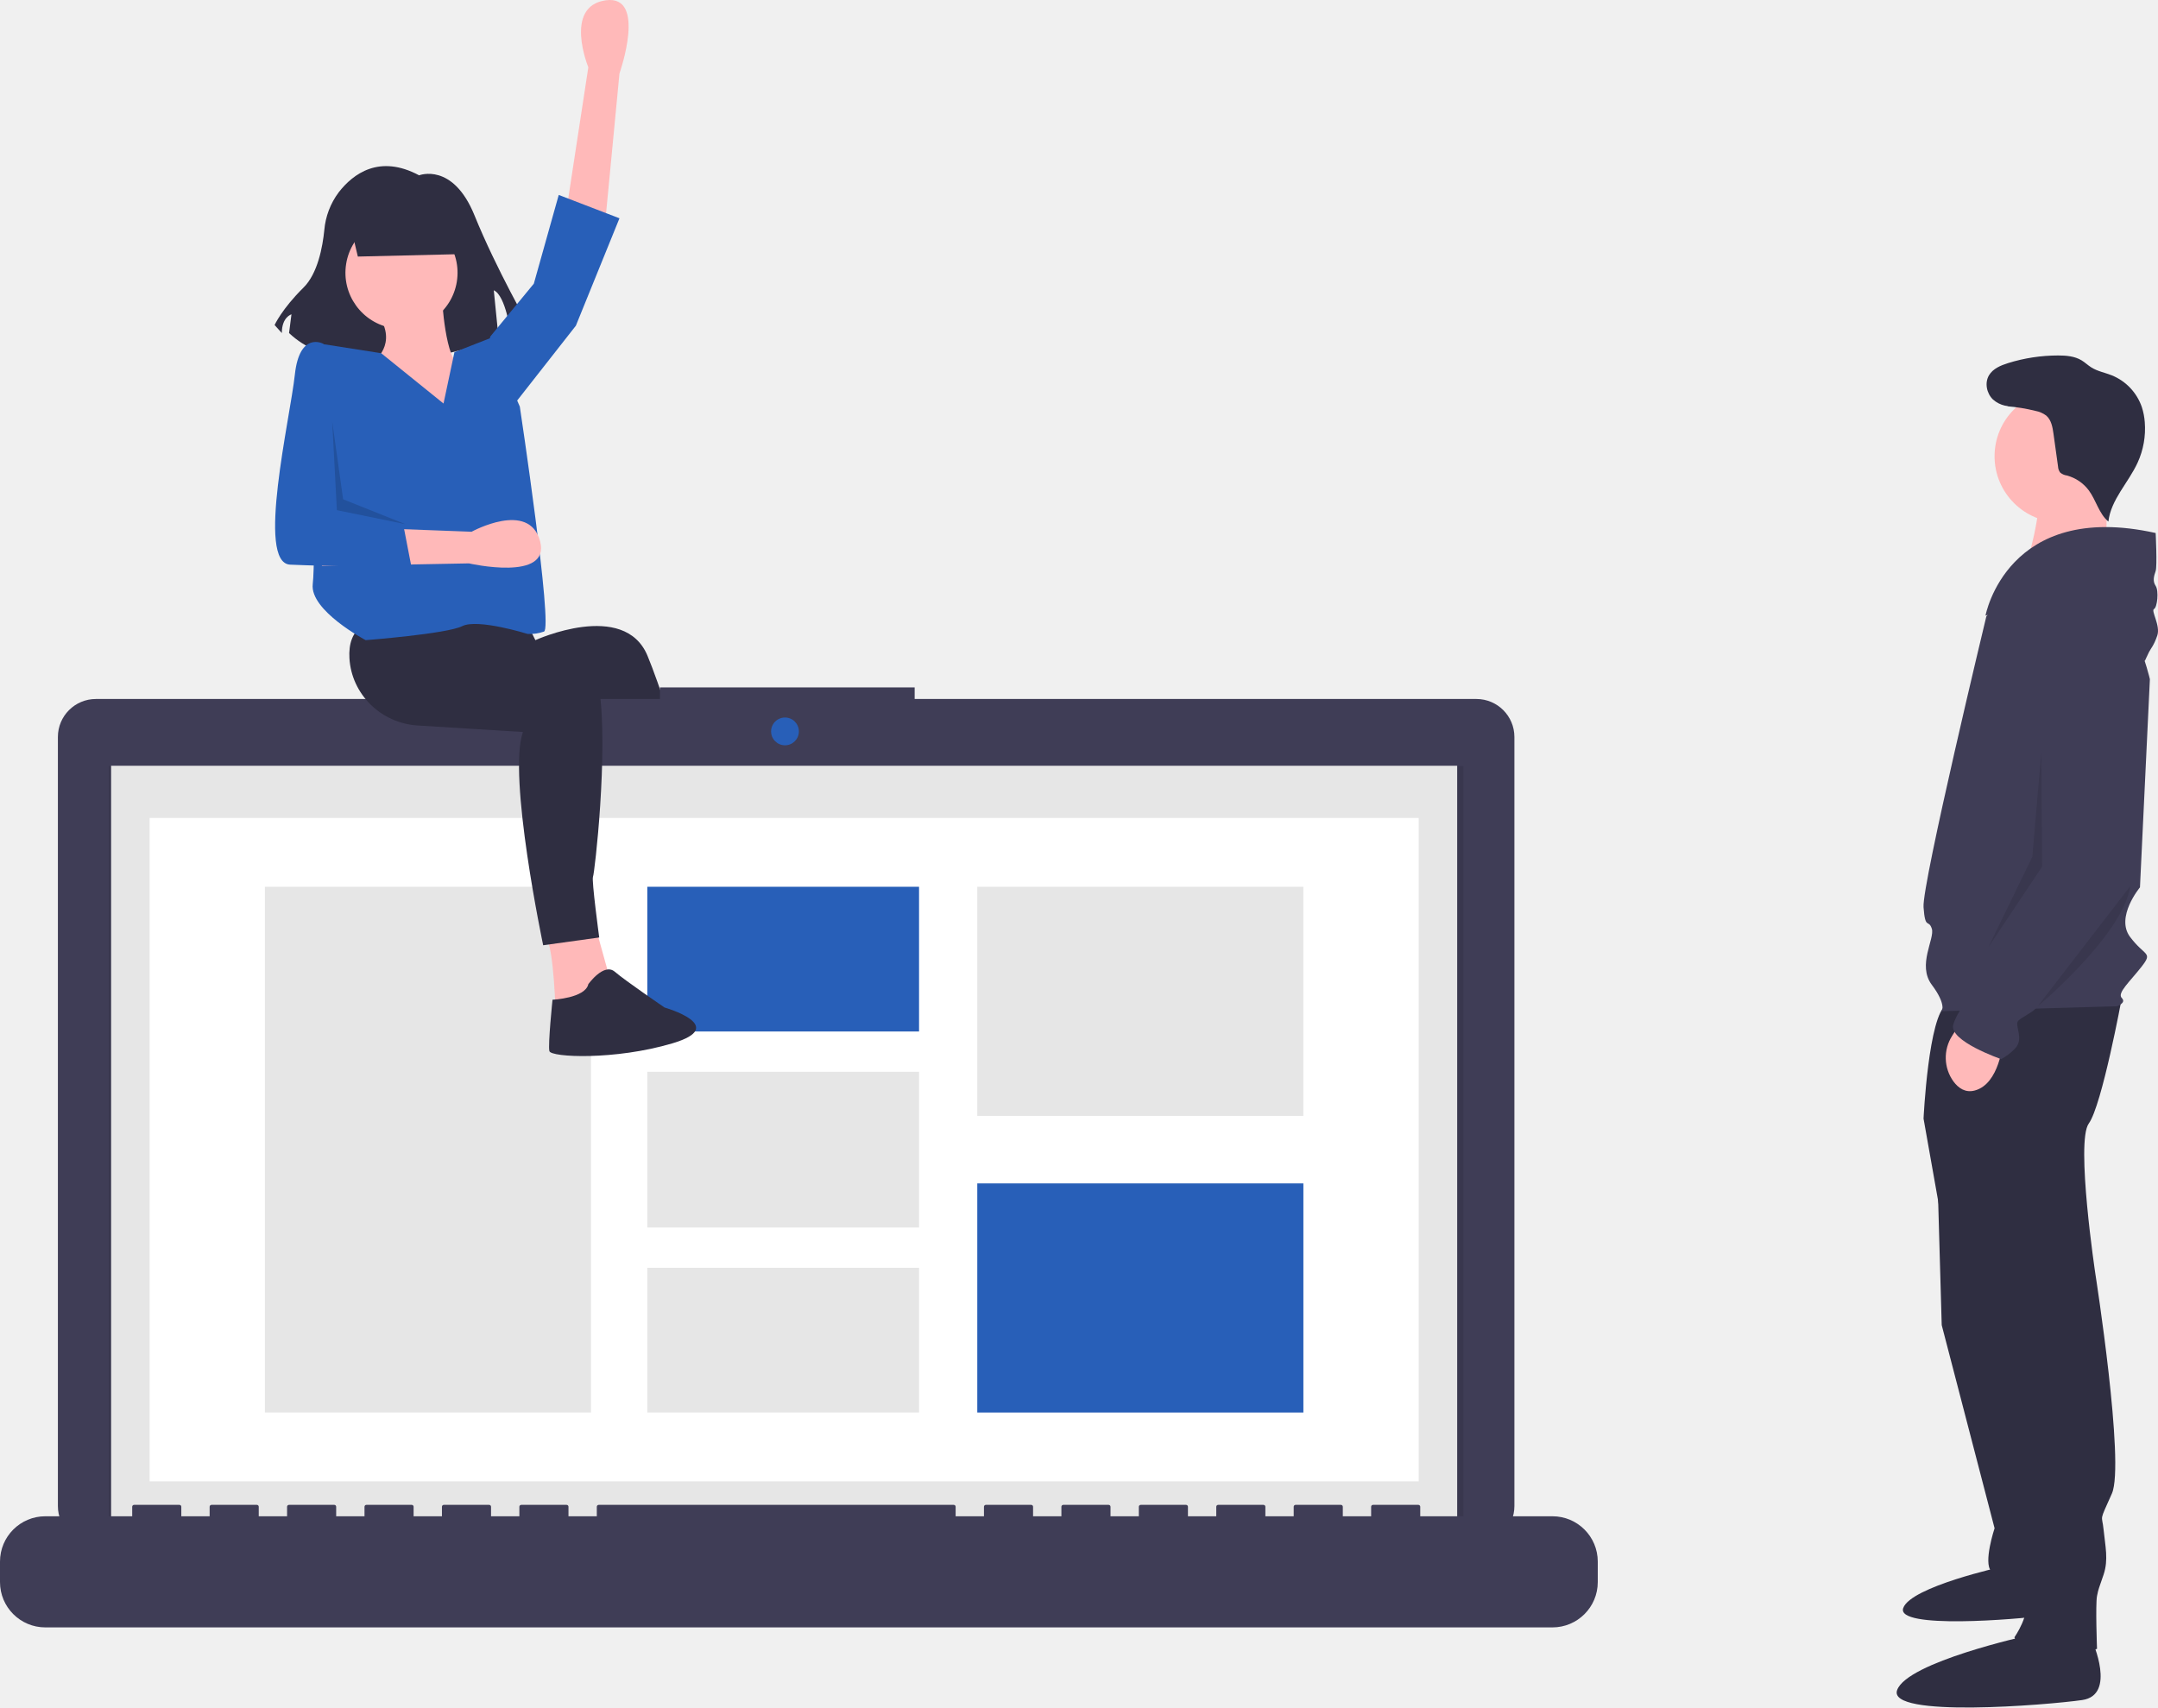
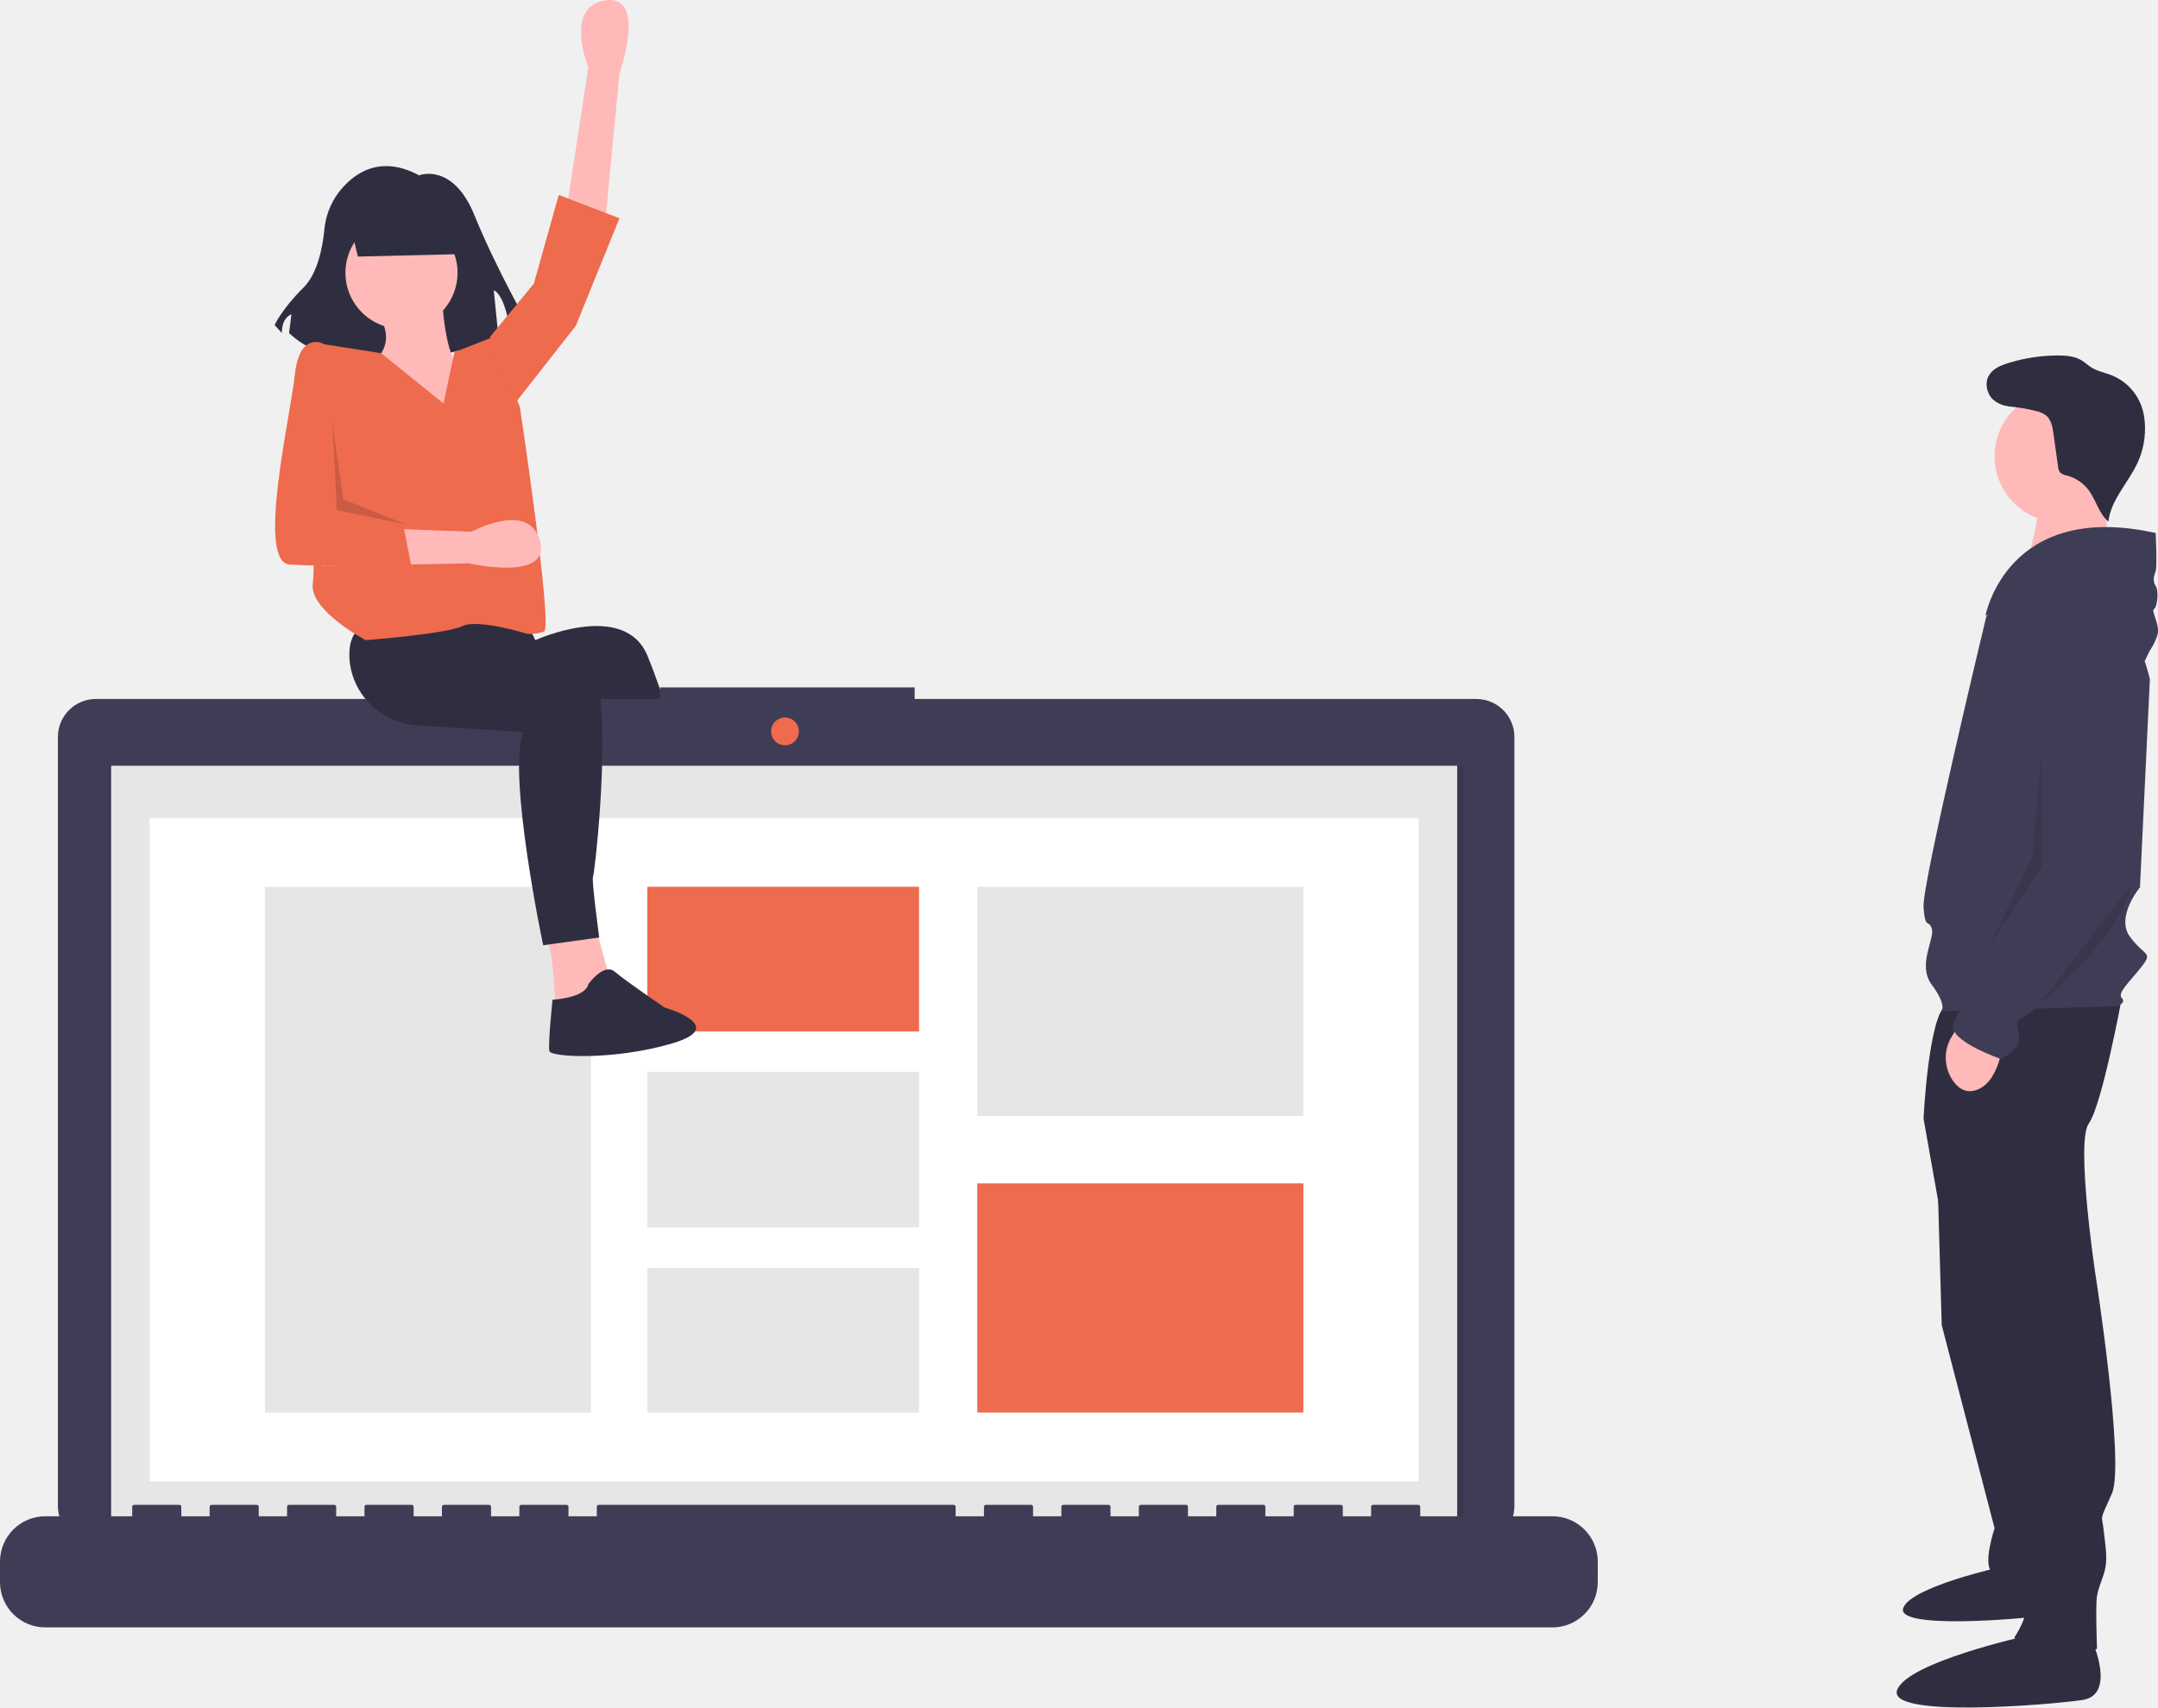
<svg xmlns="http://www.w3.org/2000/svg" id="ef801be8-9fb2-4433-98fc-7ef75631d0fc" data-name="Layer 1" width="881.389" height="697.508" viewBox="0 0 881.389 697.508">
  <polygon points="277.171 365.785 286.074 393.129 298.156 382.954 291.797 361.334 277.171 365.785" fill="#ffb9b9" />
  <path d="M322.014,350.661l3.179,42.605,76.944,1.908,33.703,76.944,18.441-7.631s-20.985-72.493-30.523-95.385-45.785-6.359-45.785-6.359l-3.18-6.359Z" transform="translate(-159.3053 -101.2459)" fill="#2f2e41" />
  <path d="M441.563,489.287s1.272,20.349,3.18,21.621,16.533-1.272,16.533-1.272,4.394.976,22.257-3.815c20.081-5.387-2.544-13.354-2.544-13.354s-14.626-9.539-20.985-13.99-10.81,5.087-10.81,5.087C450.466,487.38,441.563,489.287,441.563,489.287Z" transform="translate(-159.3053 -101.2459)" fill="#2f2e41" />
  <path d="M950.333,571.681l2.024,70.851L973.95,725.529s-4.723,14.17-1.35,17.544,18.894,9.447,18.894,9.447L978.674,575.729Z" transform="translate(-159.3053 -101.2459)" fill="#2f2e41" />
  <path d="M997.213,742.727s7.7,16.941-3.08,18.481-60.576,5.647-57.496-3.08S977.192,741.187,977.192,741.187Z" transform="translate(-159.3053 -101.2459)" fill="#2f2e41" />
  <path d="M1025.908,508.927s-8.097,43.86-13.495,51.283,2.699,61.404,2.699,61.404,12.146,77.599,6.748,89.745-4.049,8.097-3.374,14.845,2.024,12.146,0,18.219-2.024,5.398-2.699,8.772,0,21.593,0,21.593-29.015,10.122-33.739-4.723c0,0,6.748-9.447,4.723-16.869a89.865,89.865,0,0,1-3.374-22.942V716.082l-31.04-116.061-7.422-41.836s2.024-42.511,9.447-46.559S1025.908,508.927,1025.908,508.927Z" transform="translate(-159.3053 -101.2459)" fill="#2f2e41" />
  <path d="M1013.762,771.414s10.122,22.268-4.049,24.292-79.623,7.422-75.575-4.049,53.307-22.268,53.307-22.268Z" transform="translate(-159.3053 -101.2459)" fill="#2f2e41" />
  <circle cx="841.629" cy="186.383" r="26.991" fill="#ffb9b9" />
  <path d="M1019.901,299.557l-.502,34.469-33.091.112s8.398-26.983,4.637-32.626S1019.901,299.557,1019.901,299.557Z" transform="translate(-159.3053 -101.2459)" fill="#ffb9b9" />
  <path d="M970.576,353.054s23.617-30.365,41.836-17.544,24.967,43.185,24.967,43.185l-4.049,85.021s-10.122,12.146-4.049,20.243,9.447,6.073,4.723,12.146-10.122,10.796-8.097,12.821-2.024,3.374-2.024,3.374l-71.526,2.024s2.024-2.699-4.049-10.796,1.35-18.894,0-22.942-2.699.675-3.374-8.772S970.576,353.054,970.576,353.054Z" transform="translate(-159.3053 -101.2459)" fill="#3f3d56" />
  <path d="M977.324,527.146s-1.35,16.869-11.471,19.568c-3.796,1.012-6.642-.917-8.718-3.724a16.571,16.571,0,0,1-.53-18.592l2.5-4Z" transform="translate(-159.3053 -101.2459)" fill="#ffb9b9" />
  <path d="M1039.741,318.978s.675,13.495,0,15.52-1.35,4.049,0,6.073.675,8.772-.675,9.447,2.699,6.748,1.35,10.796-2.699,5.398-3.374,6.748-1.762,3.767-1.762,3.767-19.831-42.23-36.026-32.108-29.015,13.495-29.015,13.495S979.011,305.483,1039.741,318.978Z" transform="translate(-159.3053 -101.2459)" fill="#3f3d56" />
  <path d="M1010.388,350.355s21.593,2.024,20.243,30.365,2.024,72.875,2.024,72.875-37.113,56.681-43.185,60.73-6.748,3.374-6.073,6.748,1.35,6.073-1.35,8.772a23.299,23.299,0,0,1-5.398,4.049s-21.593-7.422-19.568-14.17,11.471-17.544,11.471-17.544,16.195-26.316,16.869-30.365.675-3.374,2.699-5.398,7.422-10.122,7.422-14.17V439.425l-5.657-68.514a19.862,19.862,0,0,1,5.268-15.382C998.365,352.169,1003.218,349.495,1010.388,350.355Z" transform="translate(-159.3053 -101.2459)" fill="#3f3d56" />
  <path d="M983.527,266.814a10.998,10.998,0,0,1-10.191-2.333c-2.638-2.506-3.524-6.849-1.647-9.966,1.621-2.692,4.773-4.008,7.772-4.944a68.809,68.809,0,0,1,20.436-3.117c3.304-.001,6.754.281,9.581,1.99,1.399.846,2.584,2.008,3.967,2.879,2.543,1.603,5.597,2.135,8.389,3.248a21.52,21.52,0,0,1,12.264,12.988,25.931,25.931,0,0,1,1.192,6.1,33.425,33.425,0,0,1-2.916,16.568c-3.765,8.21-10.931,15.113-11.944,24.088-3.857-3.238-4.988-8.67-7.976-12.725a16.498,16.498,0,0,0-9.007-6.113,5.244,5.244,0,0,1-2.727-1.219,4.518,4.518,0,0,1-.854-2.458l-1.852-13.334c-.377-2.714-.886-5.679-2.968-7.46a10.555,10.555,0,0,0-4.422-1.919,71.316,71.316,0,0,0-11.542-1.882" transform="translate(-159.3053 -101.2459)" fill="#2f2e41" />
  <path d="M1029.374,463.234l-37.879,49.157S1026.374,483.234,1029.374,463.234Z" transform="translate(-159.3053 -101.2459)" opacity="0.1" style="isolation:isolate" />
  <polygon points="833.709 307.563 834.068 353.988 812.068 386.988 830.068 349.988 833.709 307.563" opacity="0.1" style="isolation:isolate" />
  <path d="M762.312,386.779H532.88V382.05H428.847v4.729h-230.378a15.519,15.519,0,0,0-15.519,15.519V716.461a15.519,15.519,0,0,0,15.519,15.519H762.312a15.519,15.519,0,0,0,15.519-15.519V402.298a15.519,15.519,0,0,0-15.519-15.519Z" transform="translate(-159.3053 -101.2459)" fill="#3f3d56" />
  <rect x="44.451" y="312.96" width="553.269" height="312.1" opacity="0.1" style="isolation:isolate" />
-   <circle cx="320.612" cy="298.774" r="5.675" fill="#285fb8" />
+   <circle cx="320.612" cy="298.774" r="5.675" fill="#ee6b4d" />
  <rect x="45.38" y="312.804" width="549.775" height="311.985" fill="#e6e6e6" />
  <rect x="61.1" y="334.122" width="518.334" height="271.005" fill="#fff" />
  <rect x="108.198" y="362.241" width="133.187" height="214.767" fill="#e6e6e6" />
-   <rect x="264.376" y="362.241" width="110.989" height="59.117" fill="#285fb8" />
+   <rect x="264.376" y="362.241" width="110.989" height="59.117" fill="#ee6b4d" />
  <rect x="264.376" y="437.821" width="110.989" height="63.607" fill="#e6e6e6" />
  <rect x="264.376" y="517.891" width="110.989" height="59.117" fill="#e6e6e6" />
  <rect x="399.149" y="362.241" width="133.187" height="93.594" fill="#e6e6e6" />
-   <rect x="399.149" y="483.414" width="133.187" height="93.594" fill="#285fb8" />
+   <rect x="399.149" y="483.414" width="133.187" height="93.594" fill="#ee6b4d" />
  <path d="M793.366,720.632H739.371v-3.89a.771.771,0,0,0-.771-.771H720.087a.771.771,0,0,0-.771.771h0v3.89H707.745v-3.89a.771.771,0,0,0-.771-.771H688.461a.771.771,0,0,0-.771.771h0v3.89H676.119v-3.89a.771.771,0,0,0-.771-.771H656.835a.771.771,0,0,0-.771.771h0v3.89H644.493v-3.89a.771.771,0,0,0-.771-.771H625.209a.771.771,0,0,0-.771.771h0v3.89H612.867v-3.89a.771.771,0,0,0-.771-.771H593.583a.771.771,0,0,0-.771.771h0v3.89H581.241v-3.89a.771.771,0,0,0-.771-.771H561.957a.771.771,0,0,0-.771.771h0v3.89H549.615v-3.89a.771.771,0,0,0-.771-.771H403.828a.771.771,0,0,0-.771.771h0v3.89H391.486v-3.89a.771.771,0,0,0-.771-.771H372.202a.771.771,0,0,0-.771.771v3.89H359.86v-3.89a.771.771,0,0,0-.771-.771H340.576a.771.771,0,0,0-.771.771h0v3.89H328.234v-3.89a.771.771,0,0,0-.771-.771H308.95a.771.771,0,0,0-.771.771h0v3.89H296.608v-3.89a.771.771,0,0,0-.771-.771H277.324a.771.771,0,0,0-.771.771h0v3.89H264.982v-3.89a.771.771,0,0,0-.771-.771H245.698a.771.771,0,0,0-.771.771h0v3.89H233.356v-3.89a.771.771,0,0,0-.771-.771H214.072a.771.771,0,0,0-.771.771h0v3.89H177.818a18.513,18.513,0,0,0-18.513,18.513v8.371A18.513,18.513,0,0,0,177.818,766.028H793.366A18.513,18.513,0,0,0,811.879,747.516v-8.371A18.513,18.513,0,0,0,793.366,720.632Z" transform="translate(-159.3053 -101.2459)" fill="#3f3d56" />
  <path d="M297.648,179.8a30.081,30.081,0,0,0-5.889,15.463c-.686,6.821-2.683,17.73-8.494,23.464-8.854,8.736-11.805,15.289-11.805,15.289l2.951,3.276c0-6.552,3.935-7.644,3.935-7.644l-.984,7.644c26.561,25.117,85.586,2.184,85.586,2.184l-1.968-19.657c4.919,2.184,6.886,17.473,6.886,17.473l7.87-2.184s-13.773-24.025-22.626-45.866-22.626-16.381-22.626-16.381C314.253,164.185,303.532,172.23,297.648,179.8Z" transform="translate(-159.3053 -101.2459)" fill="#2f2e41" />
  <path d="M390.055,191.05l9.539-62.318s-10.174-24.8,6.995-27.344,5.723,29.887,5.723,29.887L406.589,191.05Z" transform="translate(-159.3053 -101.2459)" fill="#ffb9b9" />
  <path d="M382.425,484.2c3.18,5.087,3.815,31.159,3.815,31.159l22.257-13.99-6.359-22.892Z" transform="translate(-159.3053 -101.2459)" fill="#ffb9b9" />
  <path d="M351.265,347.482s-27.98,0-43.241,8.903c-4.905,2.862-6.329,8.023-6.002,13.709.854,14.856,12.987,26.588,27.839,27.507l43.025,2.661c-6.359,17.805,8.267,87.118,8.267,87.118l22.892-3.18s-3.18-23.528-2.544-24.8,6.359-50.872,2.544-76.944S348.086,367.195,348.086,367.195Z" transform="translate(-159.3053 -101.2459)" fill="#2f2e41" />
  <path d="M384.968,509.636s-1.908,18.441-1.272,20.985,26.708,3.815,50.236-3.18-3.179-14.626-3.179-14.626-15.898-10.81-20.349-14.626-10.81,5.087-10.81,5.087C398.322,509,384.968,509.636,384.968,509.636Z" transform="translate(-159.3053 -101.2459)" fill="#2f2e41" />
  <circle cx="323.286" cy="212.671" r="22.892" transform="matrix(0.16018, -0.98709, 0.98709, 0.16018, -97.72859, 396.4701)" fill="#ffb9b9" />
  <path d="M313.747,229.84c8.267,12.082-1.908,19.077-1.908,19.077l-4.451,33.067s47.693,4.451,55.959-1.908-9.539-27.344-15.898-29.251-7.631-27.98-7.631-27.98Z" transform="translate(-159.3053 -101.2459)" fill="#ffb9b9" />
-   <path d="M314.992,245.529l-25.091-3.925-2.862,27.026s1.272,60.411,0,71.221,21.621,22.892,21.621,22.892,33.067-2.544,39.426-5.723,26.708,3.179,26.708,3.179a17.195,17.195,0,0,0,6.677-.954c3.815-1.272-9.856-91.888-9.856-91.888L359.532,239.379l-14.626,5.723-4.451,20.985Z" transform="translate(-159.3053 -101.2459)" fill="#285fb8" />
-   <polygon points="209.766 165.476 235.202 133.045 253.007 89.168 228.207 79.63 218.032 115.876 200.227 137.497 199.591 141.312 209.766 165.476" fill="#285fb8" />
+   <path d="M314.992,245.529l-25.091-3.925-2.862,27.026s1.272,60.411,0,71.221,21.621,22.892,21.621,22.892,33.067-2.544,39.426-5.723,26.708,3.179,26.708,3.179a17.195,17.195,0,0,0,6.677-.954c3.815-1.272-9.856-91.888-9.856-91.888L359.532,239.379l-14.626,5.723-4.451,20.985Z" transform="translate(-159.3053 -101.2459)" fill="#ee6b4d" />
+   <polygon points="209.766 165.476 235.202 133.045 253.007 89.168 228.207 79.63 218.032 115.876 200.227 137.497 199.591 141.312 209.766 165.476" fill="#ee6b4d" />
  <path d="M288.92,316.089l62.999,2.371s23.478-12.936,27.963,3.832-29.04,9.093-29.04,9.093L290.805,332.515Z" transform="translate(-159.3053 -101.2459)" fill="#ffb9b9" />
-   <path d="M294.352,311.553l29.251,1.908,3.815,19.713s-35.61-.636-49.6-1.272,0-59.775,1.908-77.58,11.446-12.718,11.446-12.718l5.723,4.451Z" transform="translate(-159.3053 -101.2459)" fill="#285fb8" />
+   <path d="M294.352,311.553l29.251,1.908,3.815,19.713s-35.61-.636-49.6-1.272,0-59.775,1.908-77.58,11.446-12.718,11.446-12.718l5.723,4.451Z" transform="translate(-159.3053 -101.2459)" fill="#ee6b4d" />
  <polygon points="140.135 203.948 165.571 214.123 137.591 208.399 135.683 172.153 140.135 203.948" opacity="0.15" style="isolation:isolate" />
  <polygon points="188.155 103.804 146.155 104.804 141.155 83.804 188.155 83.804 188.155 103.804" fill="#2f2e41" />
</svg>
